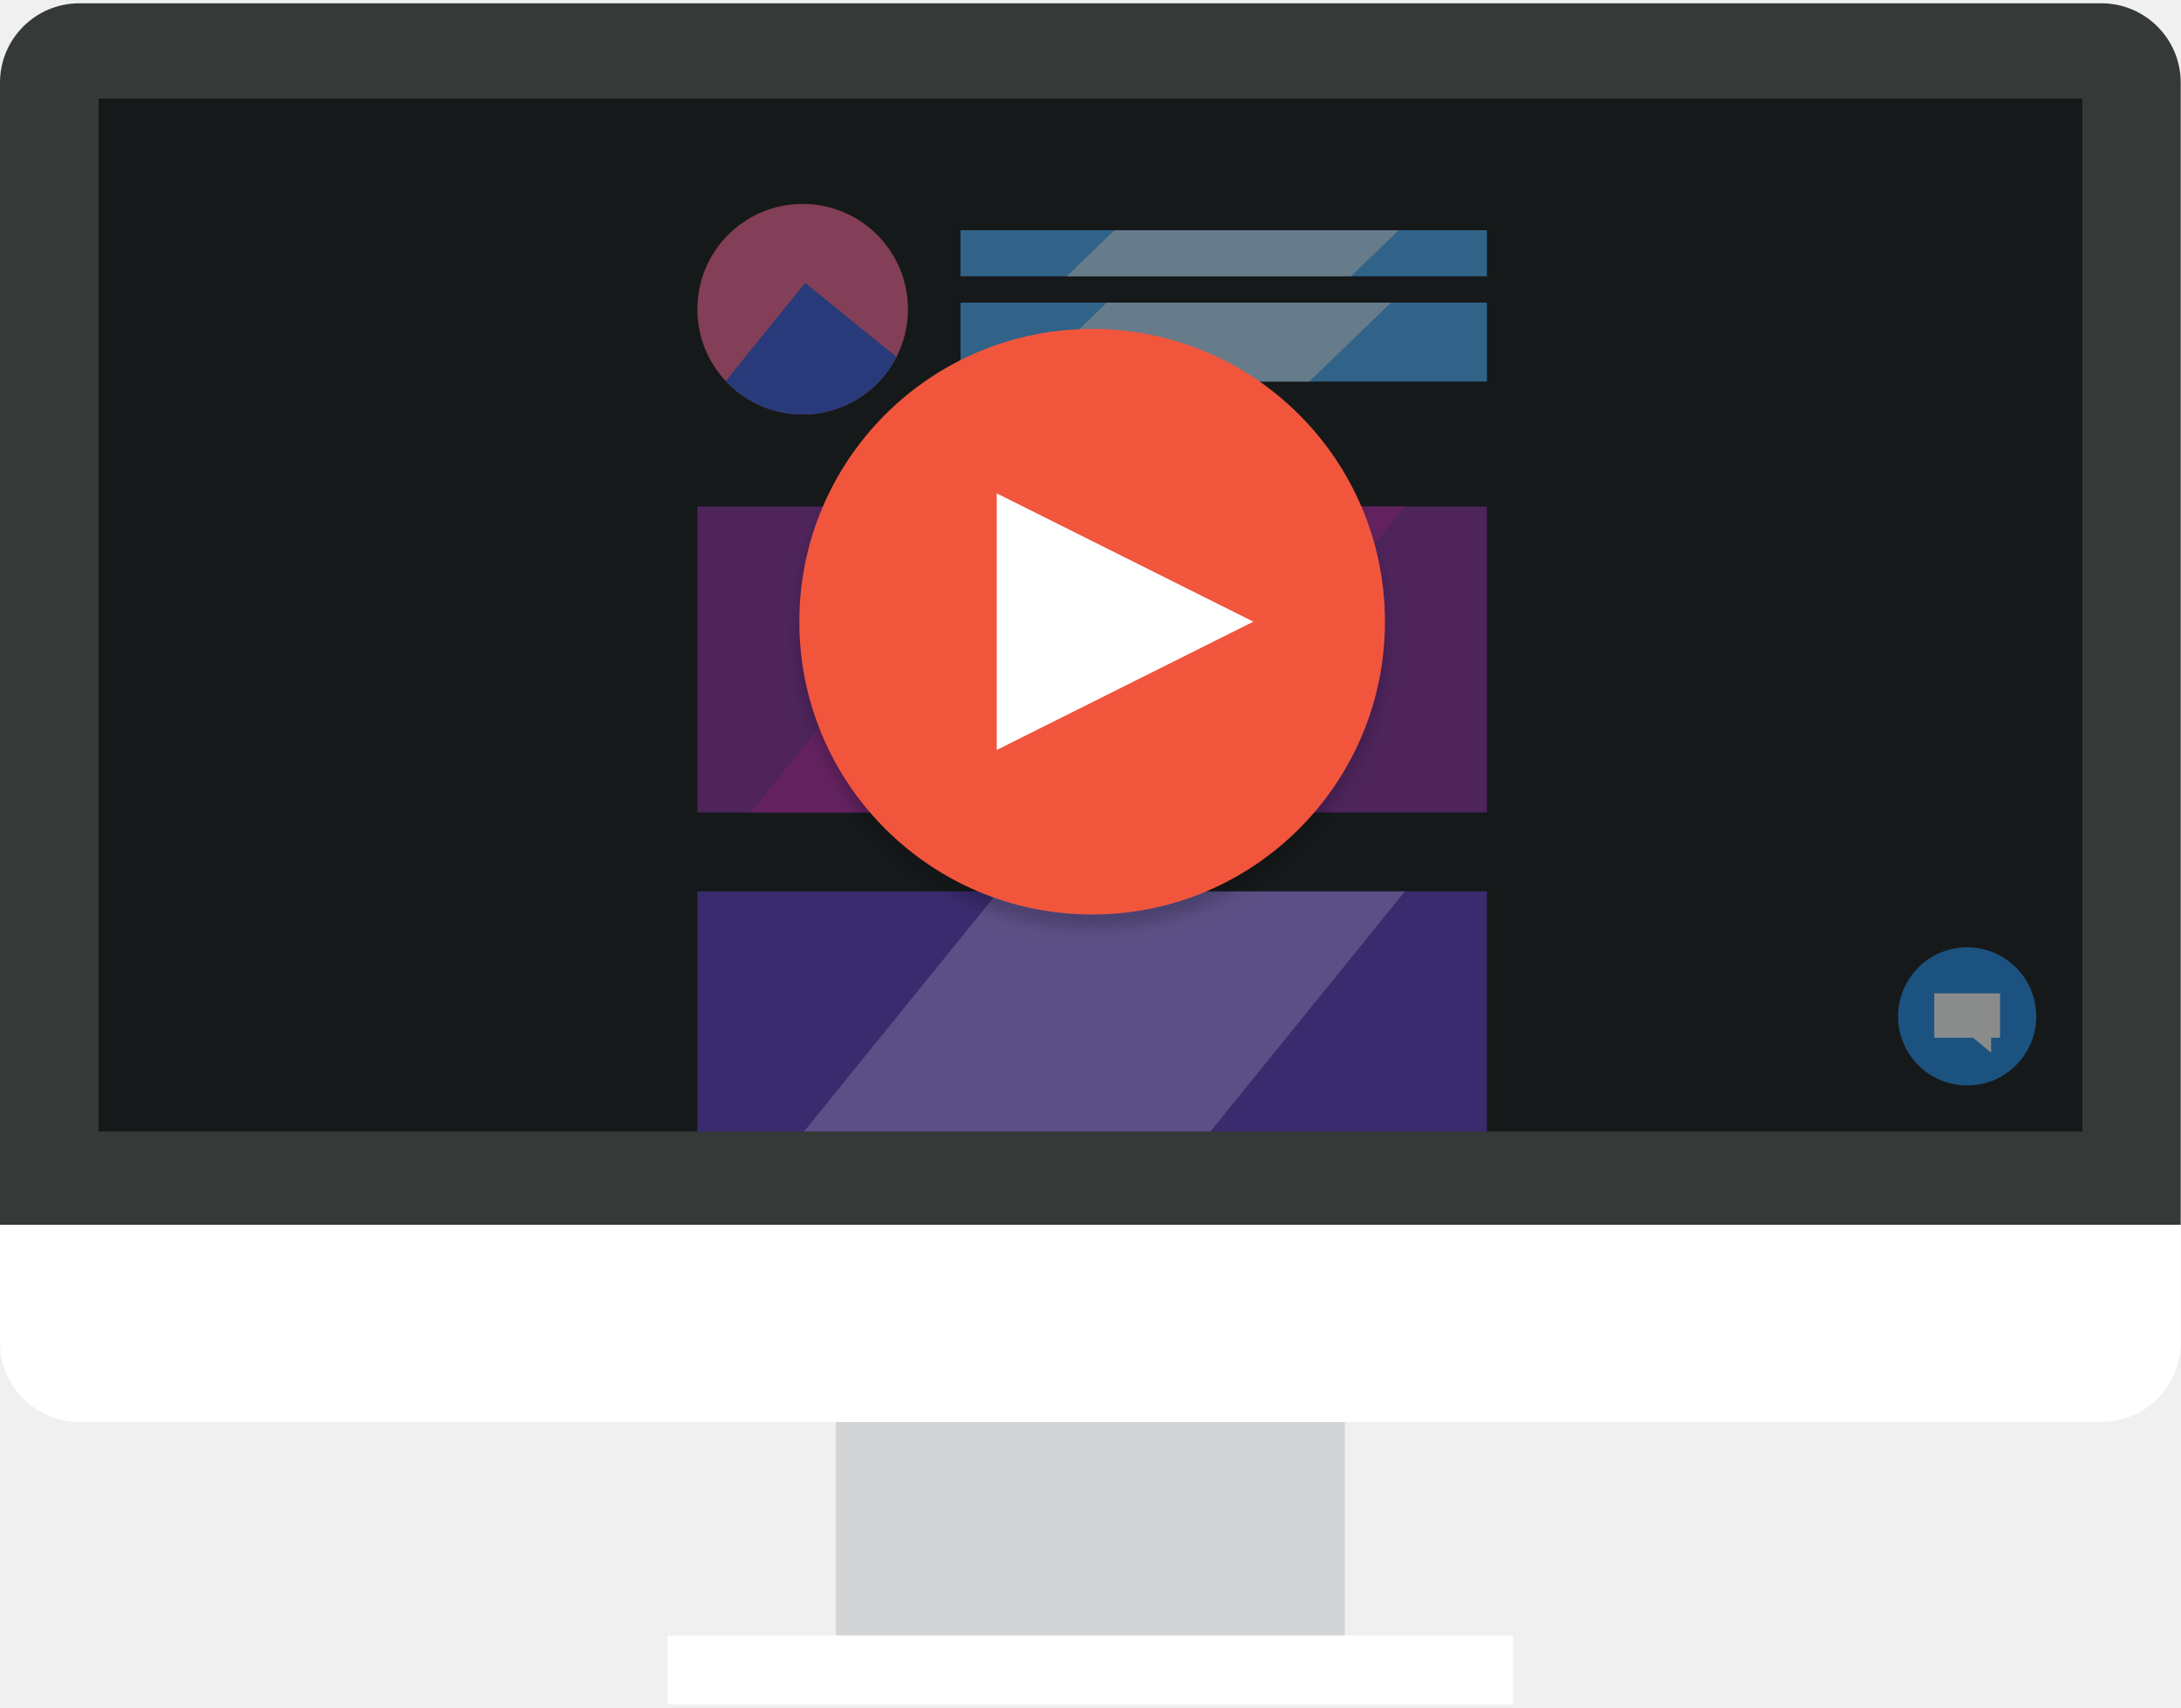
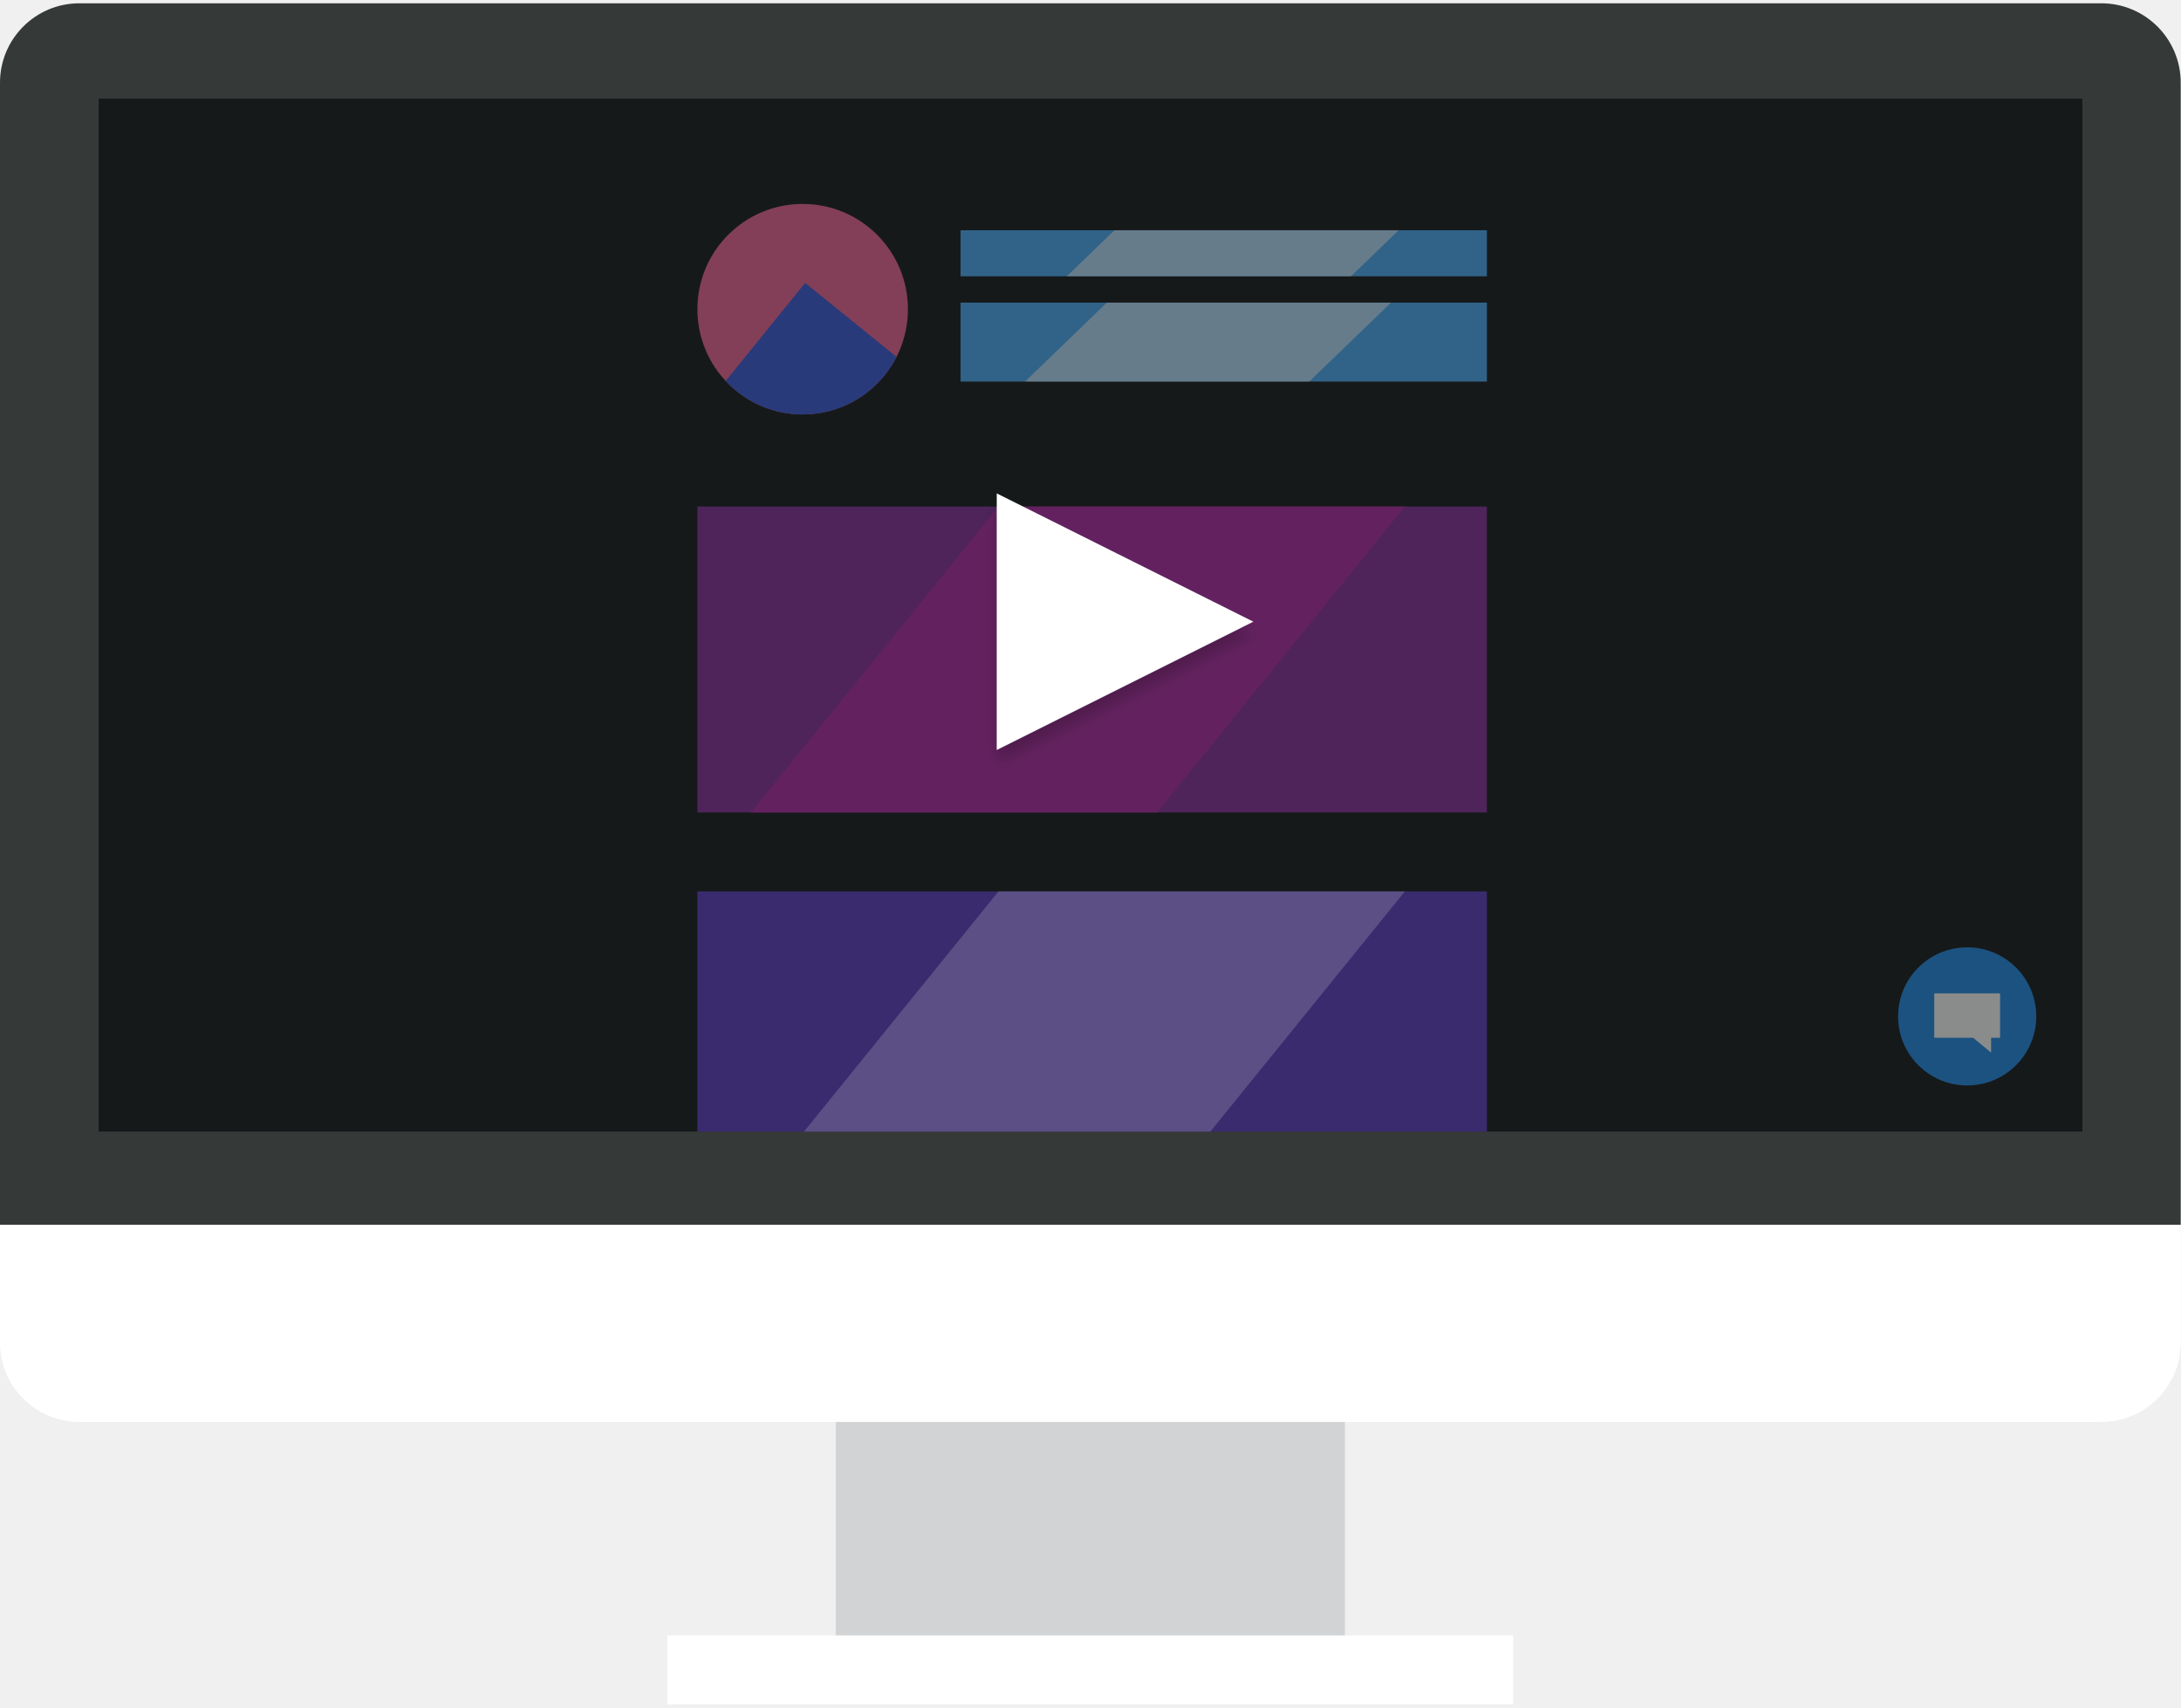
- <svg xmlns="http://www.w3.org/2000/svg" xmlns:xlink="http://www.w3.org/1999/xlink" width="663px" height="519px" viewBox="0 0 663 519" version="1.1">
+ <svg xmlns="http://www.w3.org/2000/svg" xmlns:xlink="http://www.w3.org/1999/xlink" viewBox="0 0 663 519" version="1.1">
  <defs>
    <rect id="path-1" x="0" y="0" width="603" height="314" />
    <rect id="path-3" x="0" y="0" width="240" height="93" />
    <rect id="path-5" x="0" y="0" width="160" height="24" />
    <rect id="path-7" x="0" y="0" width="160" height="14" />
    <circle id="path-9" cx="32" cy="32" r="32" />
    <rect id="path-11" x="0" y="0" width="240" height="93" />
    <filter x="-4.5%" y="-2.2%" width="109.0%" height="109.0%" filterUnits="objectBoundingBox" id="filter-13">
      <feOffset dx="0" dy="4" in="SourceAlpha" result="shadowOffsetOuter1" />
      <feGaussianBlur stdDeviation="2" in="shadowOffsetOuter1" result="shadowBlurOuter1" />
      <feColorMatrix values="0 0 0 0 0   0 0 0 0 0   0 0 0 0 0  0 0 0 0.18 0" type="matrix" in="shadowBlurOuter1" result="shadowMatrixOuter1" />
      <feMerge>
        <feMergeNode in="shadowMatrixOuter1" />
        <feMergeNode in="SourceGraphic" />
      </feMerge>
    </filter>
  </defs>
  <g id="monitor" stroke="none" stroke-width="1" fill="none" fill-rule="evenodd">
    <g id="Page-1">
      <polygon id="Fill-1" fill="#D1D3D4" points="254.082 508.167 408.828 508.167 408.828 424.306 254.082 424.306" />
      <polygon id="Fill-2" fill="#FFFFFF" points="202.89 518.15 460.022 518.15 460.022 497.185 202.89 497.185" />
      <g id="Group-6" transform="translate(0, 0.15)">
        <path d="M31.282,342.58 L631.628,342.58 L631.628,31.467 L31.282,31.467 L31.282,342.58 Z M662.912,24.982 C662.912,11.654 652.105,0.85 638.777,0.85 L24.134,0.85 C10.807,0.85 0,11.654 0,24.982 L0,372.242 L662.912,372.242 L662.912,24.982 Z" id="Fill-3" fill="#353938" />
        <path d="M0,372.242 L0,408.006 C0,421.334 10.807,432.14 24.134,432.14 L638.777,432.14 C652.105,432.14 662.912,421.334 662.912,408.006 L662.912,372.242 L0,372.242 Z" id="Fill-5" fill="#FFFFFF" />
      </g>
    </g>
    <g id="Group-20-Copy" transform="translate(30, 30)">
      <mask id="mask-2" fill="white">
        <use xlink:href="#path-1" />
      </mask>
      <use id="Mask" fill="#16191A" xlink:href="#path-1" />
      <g mask="url(#mask-2)">
        <g transform="translate(182, 241)">
          <mask id="mask-4" fill="white">
            <use xlink:href="#path-3" />
          </mask>
          <use id="Rectangle-20" stroke="none" fill="#5F3DC4" fill-rule="evenodd" xlink:href="#path-3" />
          <polygon id="Rectangle-29" stroke="none" fill="#B197FC" fill-rule="evenodd" opacity="0.8" mask="url(#mask-4)" points="149.586 -71.688 224.192 -11.273 74.414 173.688 -0.192 113.273" />
        </g>
      </g>
    </g>
    <g id="Group-2" transform="translate(372, 104) scale(-1, 1) rotate(-180) translate(-372, -104) translate(292, 92)">
      <mask id="mask-6" fill="white">
        <use xlink:href="#path-5" />
      </mask>
      <use id="Rectangle-2" fill="#4DADF7" xlink:href="#path-5" />
      <polygon id="Rectangle-31" fill-opacity="0.6" fill="#FFFFFF" mask="url(#mask-6)" points="19.36 -0.252 61.039 -43.412 146.64 39.252 104.961 82.412" />
    </g>
    <g id="Group-3" transform="translate(372, 77) scale(-1, 1) rotate(-180) translate(-372, -77) translate(292, 70)">
      <mask id="mask-8" fill="white">
        <use xlink:href="#path-7" />
      </mask>
      <use id="Rectangle-2-Copy" fill="#4DADF7" xlink:href="#path-7" />
      <polygon id="Rectangle-31" fill-opacity="0.6" fill="#FFFFFF" mask="url(#mask-8)" points="12.36 -19.252 54.039 -62.412 139.64 20.252 97.961 63.412" />
    </g>
    <g id="Rectangle-30" transform="translate(212, 62)">
      <mask id="mask-10" fill="white">
        <use xlink:href="#path-9" />
      </mask>
      <use id="Mask" fill="#F06595" xlink:href="#path-9" />
      <polygon fill="#3B5BDB" mask="url(#mask-10)" points="32.751 24 90.26 70.57 35.509 138.181 -22 91.612" />
    </g>
    <g id="Group-9" transform="translate(577, 288)">
      <circle id="Oval-8" fill="#228AE6" cx="21" cy="21" r="21" />
      <rect id="Rectangle-32" fill="#FFFFFF" x="11" y="14" width="20" height="13.5" />
      <polygon id="Rectangle-3" fill="#FFFFFF" points="17.364 17.6 28.273 17.6 28.273 32 17.364 23" />
    </g>
    <g id="Group-20" transform="translate(212, 154)">
      <mask id="mask-12" fill="white">
        <use xlink:href="#path-11" />
      </mask>
      <use id="Rectangle-20" fill="#862E9C" xlink:href="#path-11" />
      <polygon id="Rectangle-29" fill="#B12AA4" mask="url(#mask-12)" points="149.586 -71.688 224.192 -11.273 74.414 173.688 -0.192 113.273" />
    </g>
    <g id="Group-21" transform="translate(30, 30)">
      <rect id="Rectangle" fill="#16191A" opacity="0.5" x="0" y="0" width="603" height="314" />
-       <g id="Group-8" filter="url(#filter-13)" transform="translate(213, 70)">
-         <circle id="Oval-7" fill="#F1563E" cx="89" cy="89" r="89" />
+       <g class="preview__icon--play-button" id="Group-8" filter="url(#filter-13)" transform="translate(213, 70)">
+         <circle class="preview__icon--play-button-circle" cx="89" cy="89" r="89" />
        <polygon id="Triangle-2" fill="#FFFFFF" points="138 89 60 128 60 50" />
      </g>
    </g>
  </g>
</svg>
